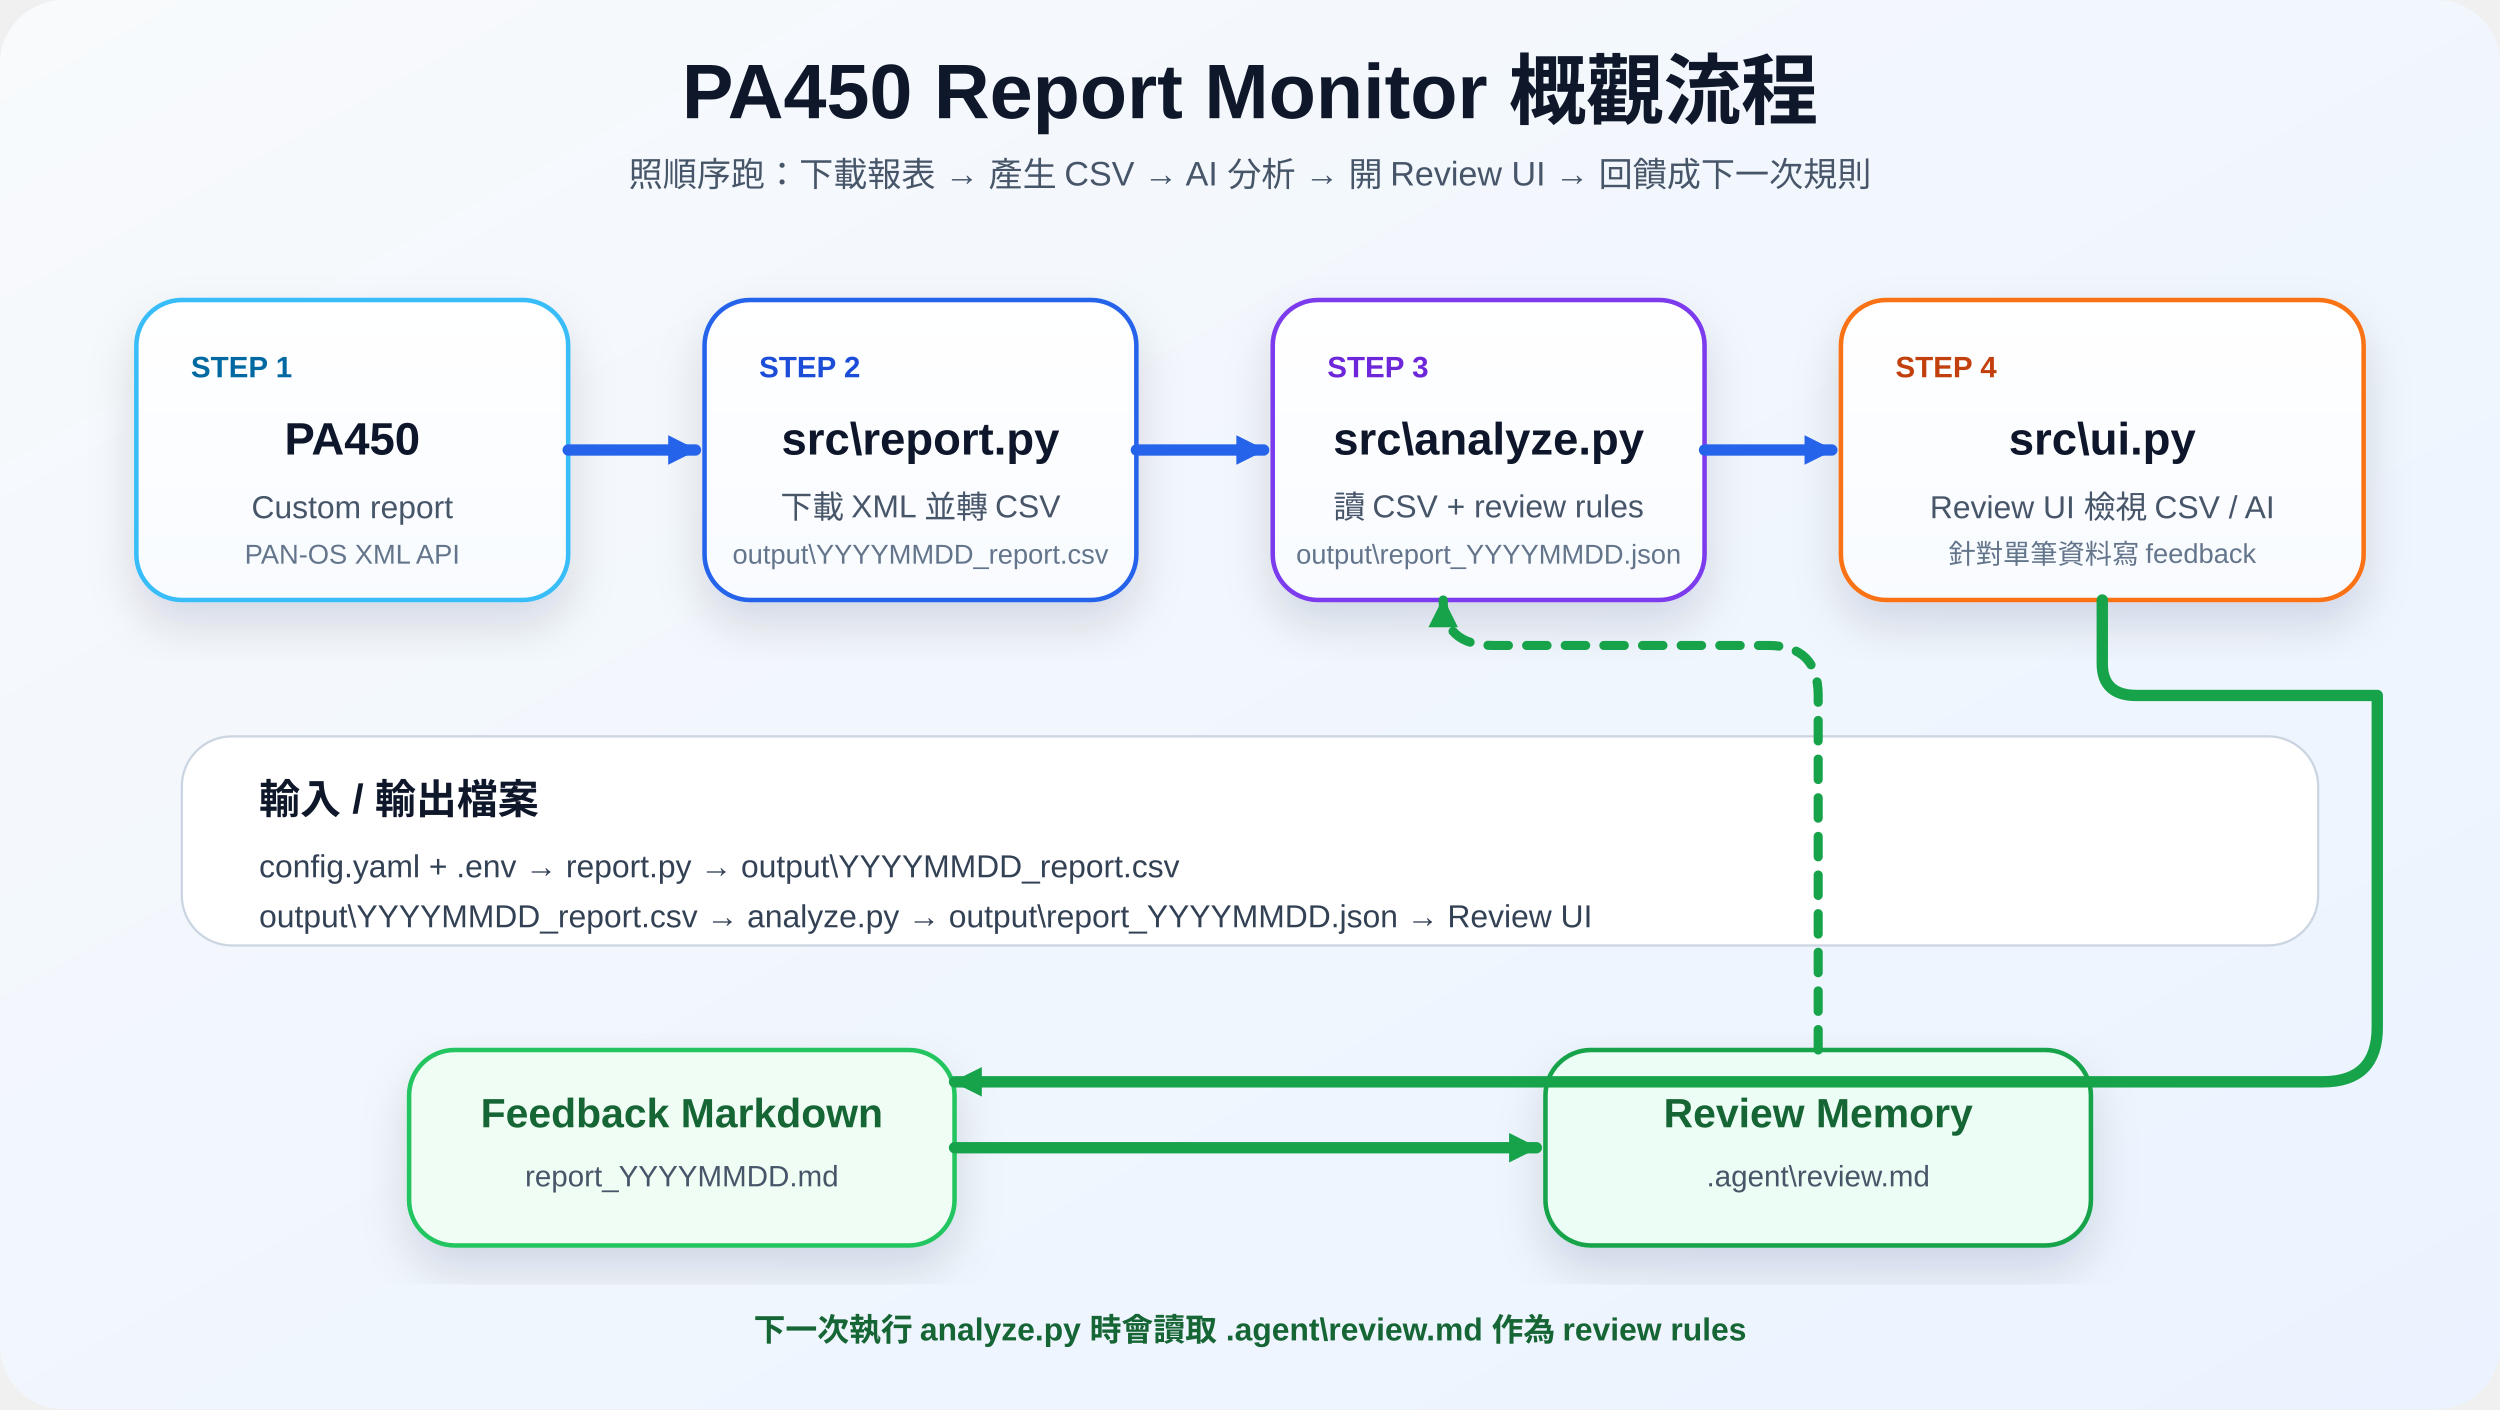
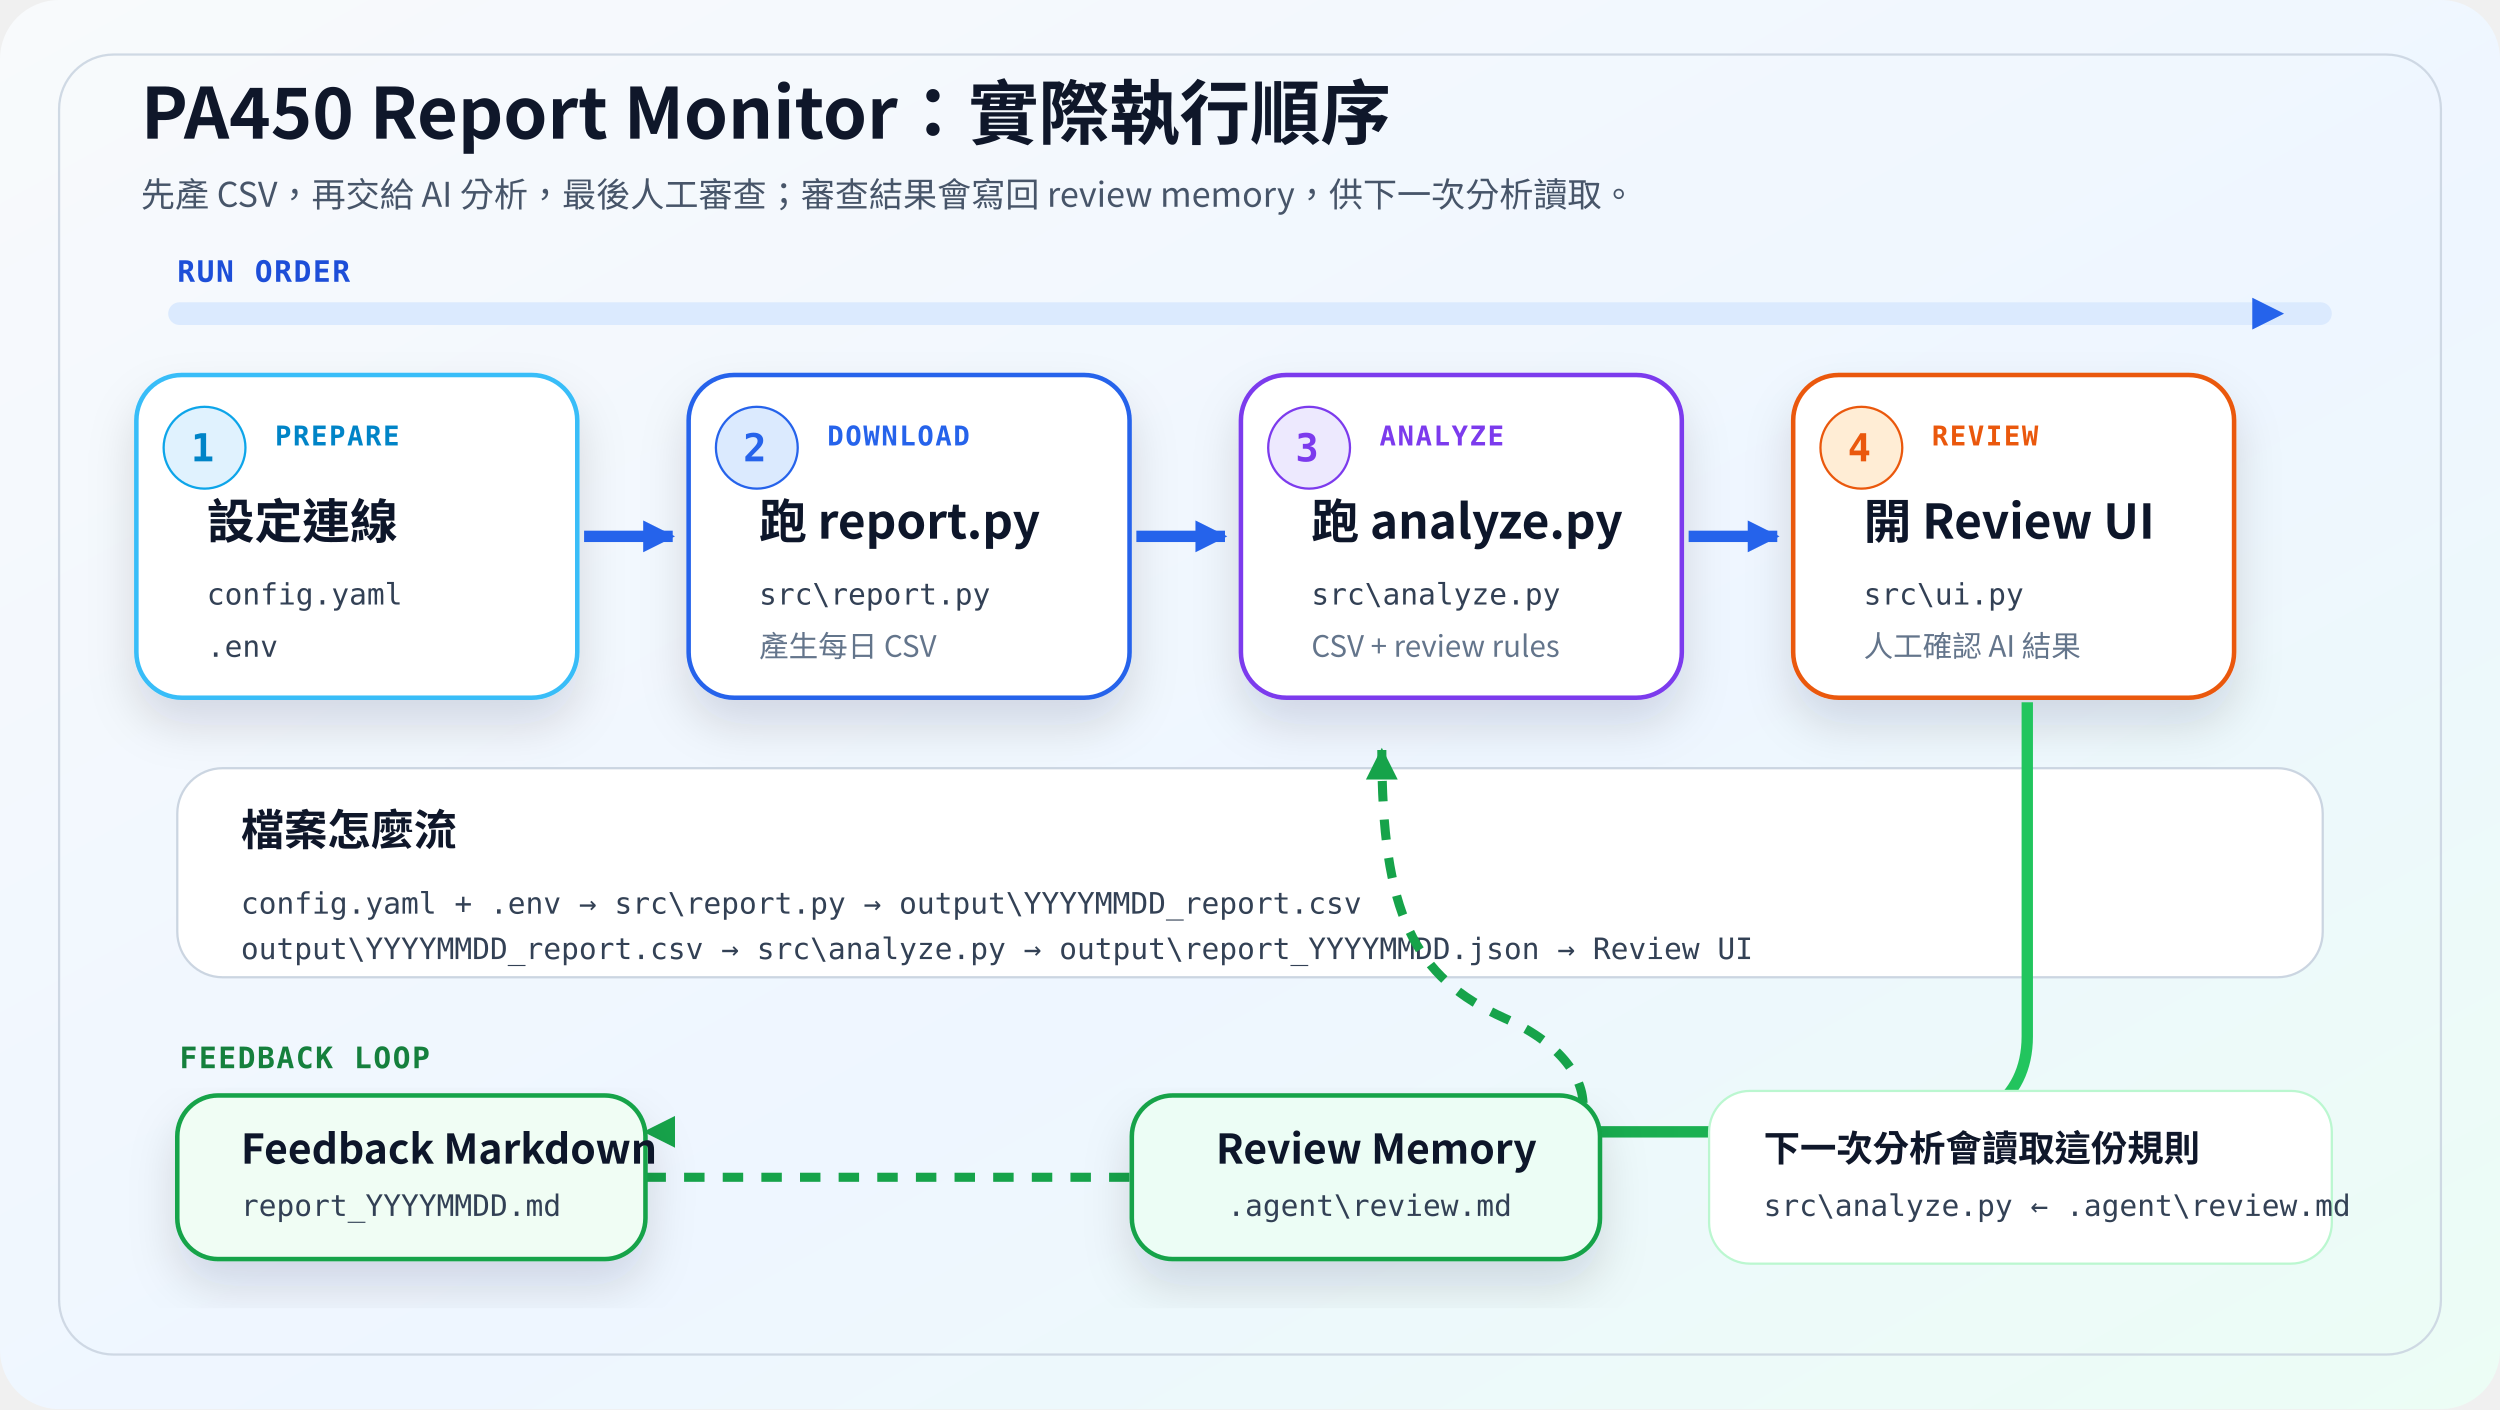
<svg xmlns="http://www.w3.org/2000/svg" width="1100" height="620" viewBox="0 0 1100 620" role="img" aria-labelledby="title desc">
  <defs>
    <linearGradient id="bg" x1="0" y1="0" x2="1" y2="1">
      <stop offset="0" stop-color="#f8fafc" />
-       <stop offset="1" stop-color="#eaf3ff" />
+       <stop offset="0.58" stop-color="#eef6ff" />
+       <stop offset="1" stop-color="#ecfdf5" />
    </linearGradient>
-     <linearGradient id="card" x1="0" y1="0" x2="0" y2="1">
-       <stop offset="0" stop-color="#ffffff" />
-       <stop offset="1" stop-color="#f8fbff" />
+     <linearGradient id="blueLine" x1="0" y1="0" x2="1" y2="0">
+       <stop offset="0" stop-color="#0ea5e9" />
+       <stop offset="1" stop-color="#2563eb" />
    </linearGradient>
-     <marker id="arrow" markerWidth="13" markerHeight="13" refX="12" refY="6.5" orient="auto" markerUnits="userSpaceOnUse">
-       <path d="M0,0 L13,6.5 L0,13 Z" fill="#2563eb" />
+     <linearGradient id="greenLine" x1="0" y1="0" x2="1" y2="0">
+       <stop offset="0" stop-color="#16a34a" />
+       <stop offset="1" stop-color="#22c55e" />
+     </linearGradient>
+     <filter id="shadow" x="-20%" y="-20%" width="140%" height="150%">
+       <feDropShadow dx="0" dy="11" stdDeviation="10" flood-color="#0f172a" flood-opacity="0.13" />
+     </filter>
+     <marker id="arrowBlue" markerWidth="14" markerHeight="14" refX="13" refY="7" orient="auto" markerUnits="userSpaceOnUse">
+       <path d="M0,0 L14,7 L0,14 Z" fill="#2563eb" />
    </marker>
-     <marker id="arrowGreen" markerWidth="13" markerHeight="13" refX="12" refY="6.5" orient="auto" markerUnits="userSpaceOnUse">
-       <path d="M0,0 L13,6.5 L0,13 Z" fill="#16a34a" />
+     <marker id="arrowGreen" markerWidth="14" markerHeight="14" refX="13" refY="7" orient="auto" markerUnits="userSpaceOnUse">
+       <path d="M0,0 L14,7 L0,14 Z" fill="#16a34a" />
    </marker>
-     <filter id="shadow" x="-20%" y="-20%" width="140%" height="140%">
-       <feDropShadow dx="0" dy="10" stdDeviation="10" flood-color="#0f172a" flood-opacity="0.13" />
-     </filter>
+     <style>
+       .title{font-family:'WenQuanYi Zen Hei','Noto Sans CJK TC','Microsoft JhengHei',Inter,sans-serif;font-weight:900;fill:#0f172a}
+       .sub{font-family:'WenQuanYi Zen Hei','Noto Sans CJK TC','Microsoft JhengHei',Inter,sans-serif;fill:#475569}
+       .mono{font-family:'JetBrains Mono',Consolas,monospace;fill:#334155}
+       .label{font-family:'JetBrains Mono',Consolas,monospace;font-weight:800;letter-spacing:.7px}
+       .cardTitle{font-family:'WenQuanYi Zen Hei','Noto Sans CJK TC','Microsoft JhengHei',Inter,sans-serif;font-weight:900;fill:#0f172a}
+       .small{font-family:'WenQuanYi Zen Hei','Noto Sans CJK TC','Microsoft JhengHei',Inter,sans-serif;fill:#64748b}
+     </style>
  </defs>
-   <rect width="1100" height="620" rx="28" fill="url(#bg)" />
-   <g font-family="WenQuanYi Zen Hei, Microsoft JhengHei, Noto Sans TC, Segoe UI, Arial, sans-serif">
-     <text x="550" y="52" text-anchor="middle" fill="#0f172a" font-size="34" font-weight="900">PA450 Report Monitor 概觀流程</text>
-     <text x="550" y="82" text-anchor="middle" fill="#475569" font-size="15">照順序跑：下載報表 → 產生 CSV → AI 分析 → 開 Review UI → 回饋成下一次規則</text>
-     <g filter="url(#shadow)">
-       <g transform="translate(60 132)">
-         <rect width="190" height="132" rx="20" fill="url(#card)" stroke="#38bdf8" stroke-width="2" />
-         <text x="24" y="34" fill="#0369a1" font-size="13" font-weight="900">STEP 1</text>
-         <text x="95" y="68" text-anchor="middle" fill="#0f172a" font-size="20" font-weight="900">PA450</text>
-         <text x="95" y="96" text-anchor="middle" fill="#475569" font-size="14">Custom report</text>
-         <text x="95" y="116" text-anchor="middle" fill="#64748b" font-size="12">PAN-OS XML API</text>
-       </g>
-       <g transform="translate(310 132)">
-         <rect width="190" height="132" rx="20" fill="url(#card)" stroke="#2563eb" stroke-width="2" />
-         <text x="24" y="34" fill="#1d4ed8" font-size="13" font-weight="900">STEP 2</text>
-         <text x="95" y="68" text-anchor="middle" fill="#0f172a" font-size="20" font-weight="900">src\report.py</text>
-         <text x="95" y="96" text-anchor="middle" fill="#475569" font-size="14">下載 XML 並轉 CSV</text>
-         <text x="95" y="116" text-anchor="middle" fill="#64748b" font-size="12">output\YYYYMMDD_report.csv</text>
-       </g>
-       <g transform="translate(560 132)">
-         <rect width="190" height="132" rx="20" fill="url(#card)" stroke="#7c3aed" stroke-width="2" />
-         <text x="24" y="34" fill="#6d28d9" font-size="13" font-weight="900">STEP 3</text>
-         <text x="95" y="68" text-anchor="middle" fill="#0f172a" font-size="20" font-weight="900">src\analyze.py</text>
-         <text x="95" y="96" text-anchor="middle" fill="#475569" font-size="14">讀 CSV + review rules</text>
-         <text x="95" y="116" text-anchor="middle" fill="#64748b" font-size="12">output\report_YYYYMMDD.json</text>
-       </g>
-       <g transform="translate(810 132)">
-         <rect width="230" height="132" rx="20" fill="url(#card)" stroke="#f97316" stroke-width="2" />
-         <text x="24" y="34" fill="#c2410c" font-size="13" font-weight="900">STEP 4</text>
-         <text x="115" y="68" text-anchor="middle" fill="#0f172a" font-size="20" font-weight="900">src\ui.py</text>
-         <text x="115" y="96" text-anchor="middle" fill="#475569" font-size="14">Review UI 檢視 CSV / AI</text>
-         <text x="115" y="116" text-anchor="middle" fill="#64748b" font-size="12">針對單筆資料寫 feedback</text>
-       </g>
+   <rect width="1100" height="620" rx="26" fill="url(#bg)" />
+   <rect x="26" y="24" width="1048" height="572" rx="24" fill="none" stroke="#cbd5e1" stroke-opacity="0.9" />
+   <text class="title" x="62" y="61" font-size="31">PA450 Report Monitor：實際執行順序</text>
+   <text class="sub" x="62" y="91" font-size="15">先產 CSV，再交給 AI 分析，最後人工審查；審查結果會寫回 review memory，供下一次分析讀取。</text>
+   <rect x="74" y="133" width="952" height="10" rx="5" fill="#dbeafe" />
+   <path d="M90 138 H1004" stroke="url(#blueLine)" stroke-width="5" marker-end="url(#arrowBlue)" />
+   <text class="label" x="78" y="124" font-size="13" fill="#1d4ed8">RUN ORDER</text>
+   <g filter="url(#shadow)">
+     <g transform="translate(60 165)">
+       <rect width="194" height="142" rx="20" fill="#ffffff" stroke="#38bdf8" stroke-width="2" />
+       <circle cx="30" cy="32" r="18" fill="#e0f2fe" stroke="#0ea5e9" />
+       <text x="24" y="38" class="label" font-size="17" fill="#0284c7">1</text>
+       <text x="61" y="31" class="label" font-size="12" fill="#0284c7">PREPARE</text>
+       <text x="31" y="72" class="cardTitle" font-size="21">設定連線</text>
+       <text x="31" y="101" class="mono" font-size="13">config.yaml</text>
+       <text x="31" y="124" class="mono" font-size="13">.env</text>
    </g>
-     <g fill="none" stroke="#2563eb" stroke-width="5" stroke-linecap="round">
-       <path d="M250 198 H306" marker-end="url(#arrow)" />
-       <path d="M500 198 H556" marker-end="url(#arrow)" />
-       <path d="M750 198 H806" marker-end="url(#arrow)" />
+     <g transform="translate(303 165)">
+       <rect width="194" height="142" rx="20" fill="#ffffff" stroke="#2563eb" stroke-width="2" />
+       <circle cx="30" cy="32" r="18" fill="#dbeafe" stroke="#2563eb" />
+       <text x="24" y="38" class="label" font-size="17" fill="#2563eb">2</text>
+       <text x="61" y="31" class="label" font-size="12" fill="#2563eb">DOWNLOAD</text>
+       <text x="31" y="72" class="cardTitle" font-size="21">跑 report.py</text>
+       <text x="31" y="101" class="mono" font-size="13">src\report.py</text>
+       <text x="31" y="124" class="small" font-size="13">產生每日 CSV</text>
    </g>
-     <g transform="translate(80 324)">
-       <rect width="940" height="92" rx="22" fill="#ffffff" stroke="#cbd5e1" />
-       <text x="34" y="34" fill="#0f172a" font-size="18" font-weight="900">輸入 / 輸出檔案</text>
-       <text x="34" y="62" fill="#334155" font-size="14">config.yaml + .env → report.py → output\YYYYMMDD_report.csv</text>
-       <text x="34" y="84" fill="#334155" font-size="14">output\YYYYMMDD_report.csv → analyze.py → output\report_YYYYMMDD.json → Review UI</text>
+     <g transform="translate(546 165)">
+       <rect width="194" height="142" rx="20" fill="#ffffff" stroke="#7c3aed" stroke-width="2" />
+       <circle cx="30" cy="32" r="18" fill="#ede9fe" stroke="#7c3aed" />
+       <text x="24" y="38" class="label" font-size="17" fill="#7c3aed">3</text>
+       <text x="61" y="31" class="label" font-size="12" fill="#7c3aed">ANALYZE</text>
+       <text x="31" y="72" class="cardTitle" font-size="21">跑 analyze.py</text>
+       <text x="31" y="101" class="mono" font-size="13">src\analyze.py</text>
+       <text x="31" y="124" class="small" font-size="13">CSV + review rules</text>
    </g>
-     <g filter="url(#shadow)">
-       <g transform="translate(180 462)">
-         <rect width="240" height="86" rx="20" fill="#f0fdf4" stroke="#22c55e" stroke-width="2" />
-         <text x="120" y="34" text-anchor="middle" fill="#166534" font-size="18" font-weight="900">Feedback Markdown</text>
-         <text x="120" y="60" text-anchor="middle" fill="#475569" font-size="13">report_YYYYMMDD.md</text>
-       </g>
-       <g transform="translate(680 462)">
-         <rect width="240" height="86" rx="20" fill="#ecfdf5" stroke="#16a34a" stroke-width="2" />
-         <text x="120" y="34" text-anchor="middle" fill="#166534" font-size="18" font-weight="900">Review Memory</text>
-         <text x="120" y="60" text-anchor="middle" fill="#475569" font-size="13">.agent\review.md</text>
-       </g>
+     <g transform="translate(789 165)">
+       <rect width="194" height="142" rx="20" fill="#ffffff" stroke="#ea580c" stroke-width="2" />
+       <circle cx="30" cy="32" r="18" fill="#ffedd5" stroke="#ea580c" />
+       <text x="24" y="38" class="label" font-size="17" fill="#ea580c">4</text>
+       <text x="61" y="31" class="label" font-size="12" fill="#ea580c">REVIEW</text>
+       <text x="31" y="72" class="cardTitle" font-size="21">開 Review UI</text>
+       <text x="31" y="101" class="mono" font-size="13">src\ui.py</text>
+       <text x="31" y="124" class="small" font-size="13">人工確認 AI 結果</text>
    </g>
-     <path d="M925 264 V292 Q925 306 940 306 H1046 V452 Q1046 476 1022 476 H420" fill="none" stroke="#16a34a" stroke-width="5" stroke-linecap="round" stroke-linejoin="round" marker-end="url(#arrowGreen)" />
-     <path d="M420 505 H676" fill="none" stroke="#16a34a" stroke-width="5" stroke-linecap="round" marker-end="url(#arrowGreen)" />
-     <path d="M800 462 V306 Q800 284 778 284 H657 Q635 284 635 264" fill="none" stroke="#16a34a" stroke-width="4" stroke-dasharray="9 8" stroke-linecap="round" marker-end="url(#arrowGreen)" />
-     <text x="550" y="590" text-anchor="middle" fill="#166534" font-size="14" font-weight="900">下一次執行 analyze.py 時會讀取 .agent\review.md 作為 review rules</text>
+   </g>
+   <path d="M257 236 H296" stroke="#2563eb" stroke-width="5" marker-end="url(#arrowBlue)" />
+   <path d="M500 236 H539" stroke="#2563eb" stroke-width="5" marker-end="url(#arrowBlue)" />
+   <path d="M743 236 H782" stroke="#2563eb" stroke-width="5" marker-end="url(#arrowBlue)" />
+   <g transform="translate(78 338)">
+     <rect width="944" height="92" rx="20" fill="#ffffff" stroke="#cbd5e1" />
+     <text class="cardTitle" x="28" y="34" font-size="19">檔案怎麼流</text>
+     <text class="mono" x="28" y="64" font-size="13">config.yaml + .env  →  src\report.py  →  output\YYYYMMDD_report.csv</text>
+     <text class="mono" x="28" y="84" font-size="13">output\YYYYMMDD_report.csv  →  src\analyze.py  →  output\report_YYYYMMDD.json  →  Review UI</text>
+   </g>
+   <text class="label" x="79" y="470" font-size="13" fill="#15803d">FEEDBACK LOOP</text>
+   <path d="M892 309 V456 C892 485 869 498 840 498 H646" fill="none" stroke="url(#greenLine)" stroke-width="5" marker-end="url(#arrowGreen)" />
+   <path d="M498 498 H284" fill="none" stroke="url(#greenLine)" stroke-width="5" marker-end="url(#arrowGreen)" />
+   <path d="M284 518 H645" fill="none" stroke="#16a34a" stroke-width="4" stroke-dasharray="9 8" marker-end="url(#arrowGreen)" />
+   <path d="M645 518 C704 518 716 472 662 448 C622 430 608 402 608 330" fill="none" stroke="#16a34a" stroke-width="4" stroke-dasharray="9 8" marker-end="url(#arrowGreen)" />
+   <g filter="url(#shadow)">
+     <g transform="translate(78 482)">
+       <rect width="206" height="72" rx="18" fill="#f0fdf4" stroke="#16a34a" stroke-width="2" />
+       <text class="cardTitle" x="28" y="30" font-size="18" fill="#166534">Feedback Markdown</text>
+       <text class="mono" x="28" y="53" font-size="13">report_YYYYMMDD.md</text>
+     </g>
+     <g transform="translate(498 482)">
+       <rect width="206" height="72" rx="18" fill="#ecfdf5" stroke="#16a34a" stroke-width="2" />
+       <text class="cardTitle" x="37" y="30" font-size="18" fill="#166534">Review Memory</text>
+       <text class="mono" x="42" y="53" font-size="13">.agent\review.md</text>
+     </g>
+   </g>
+   <g transform="translate(752 480)">
+     <rect width="274" height="76" rx="18" fill="#ffffff" stroke="#bbf7d0" />
+     <text class="cardTitle" x="24" y="31" font-size="16" fill="#166534">下一次分析會讀取這份規則</text>
+     <text class="mono" x="24" y="55" font-size="13">src\analyze.py  ←  .agent\review.md</text>
  </g>
</svg>
